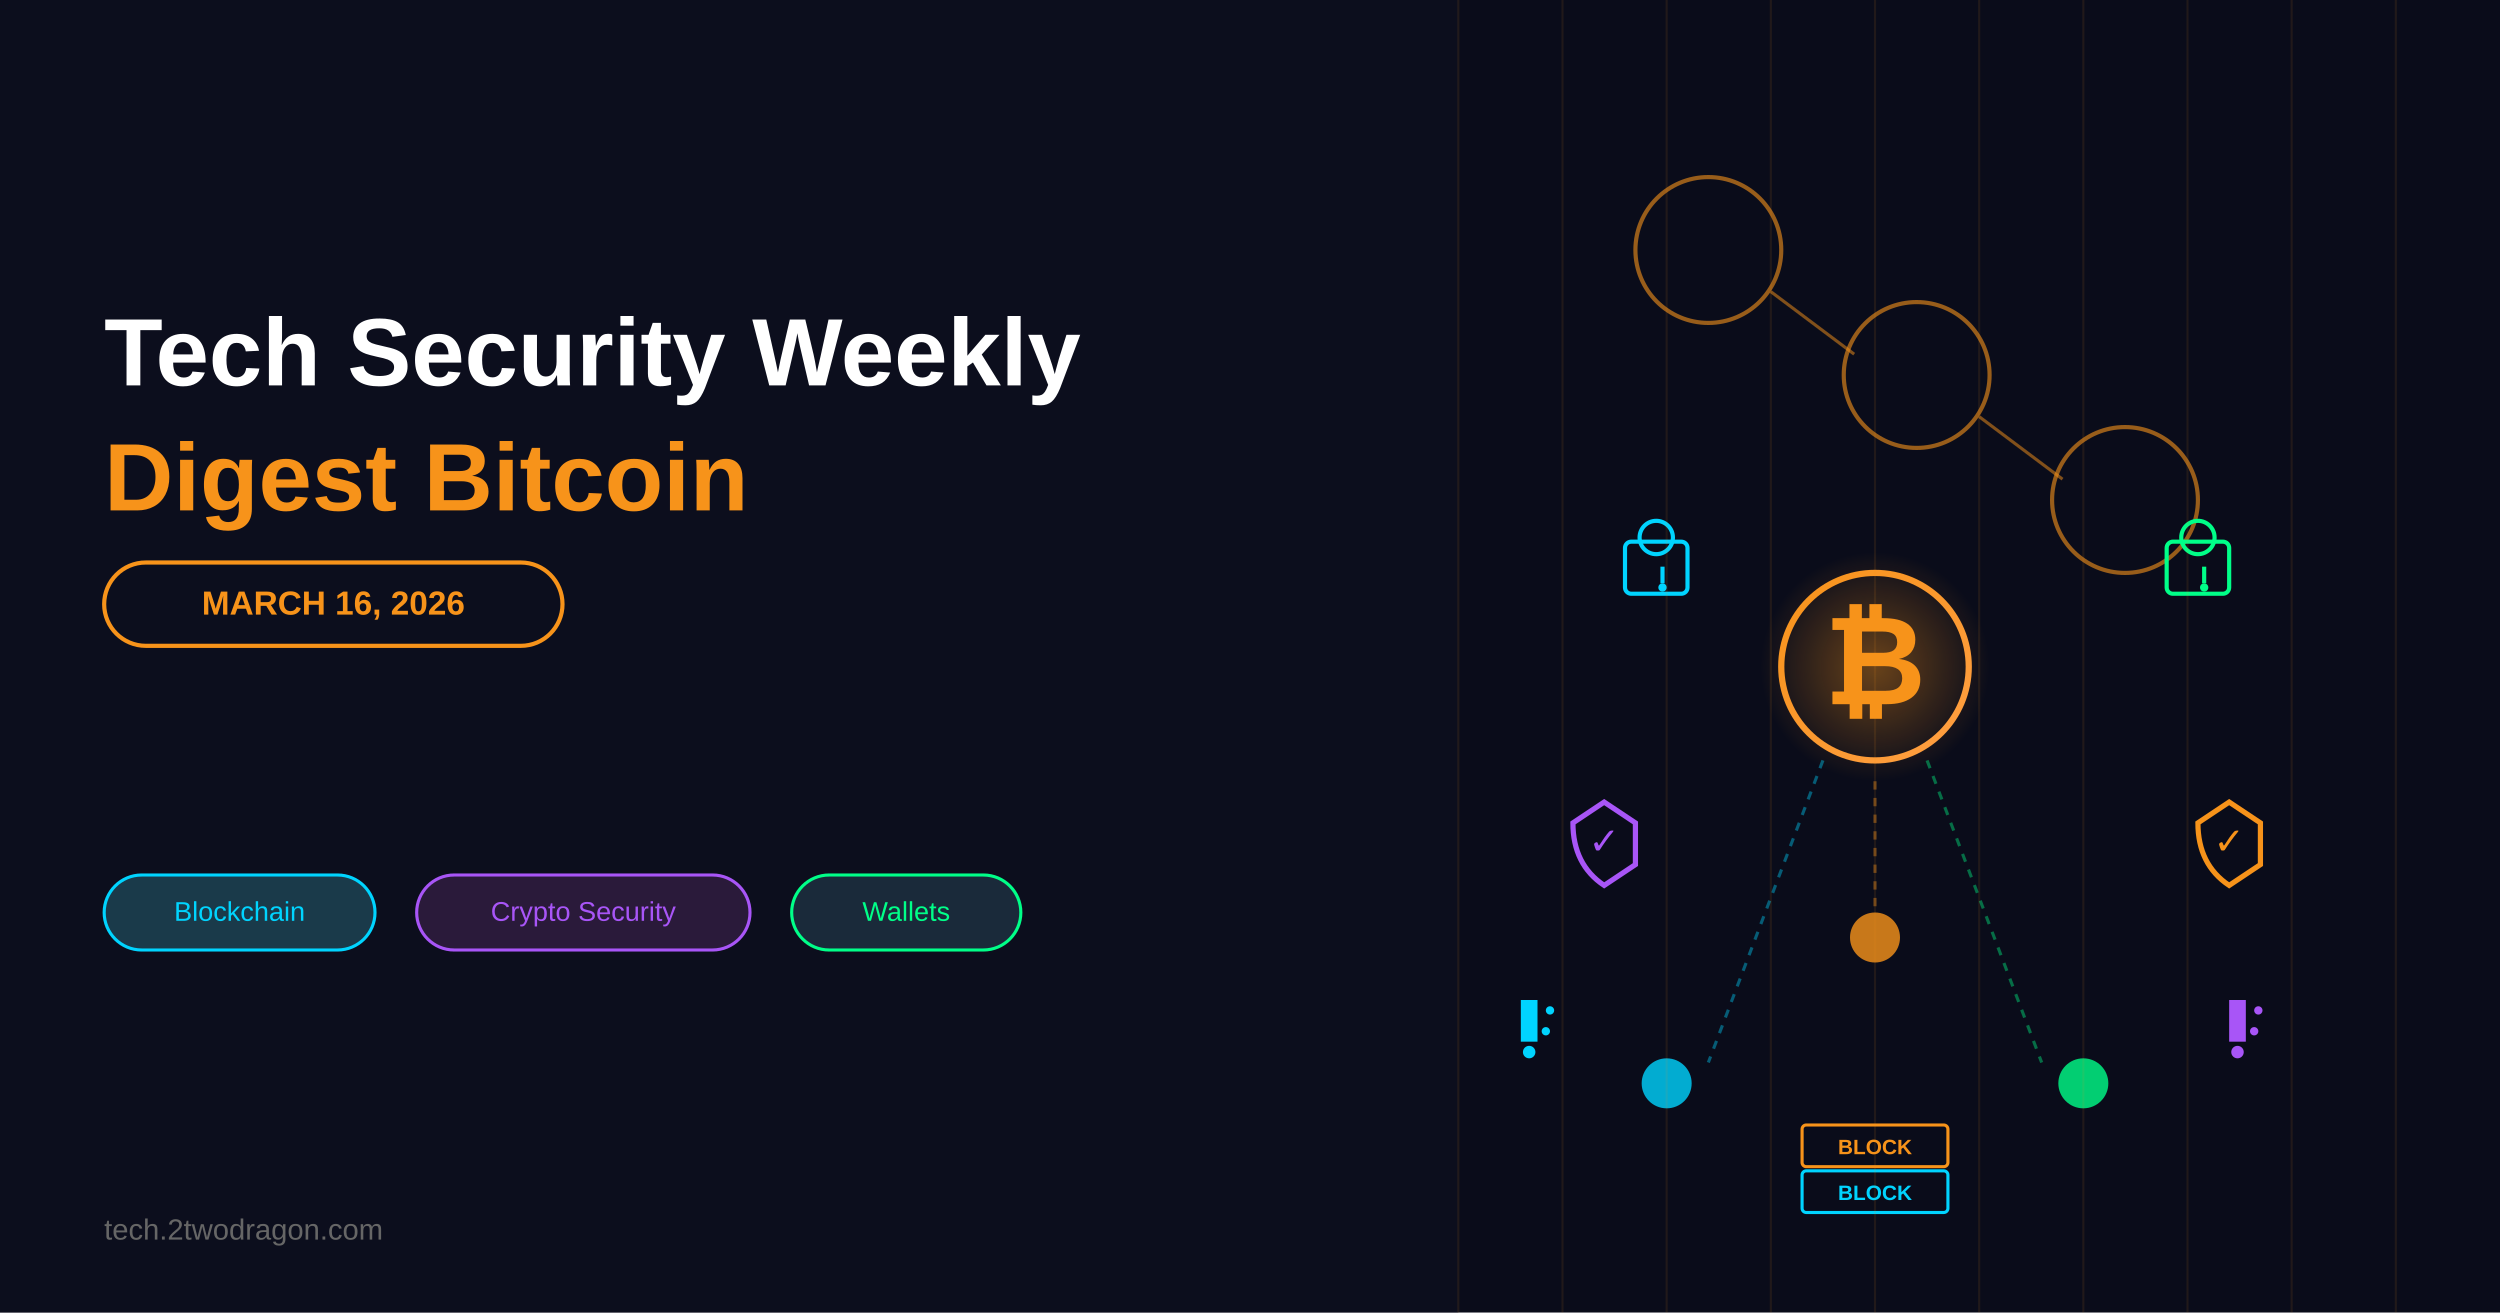
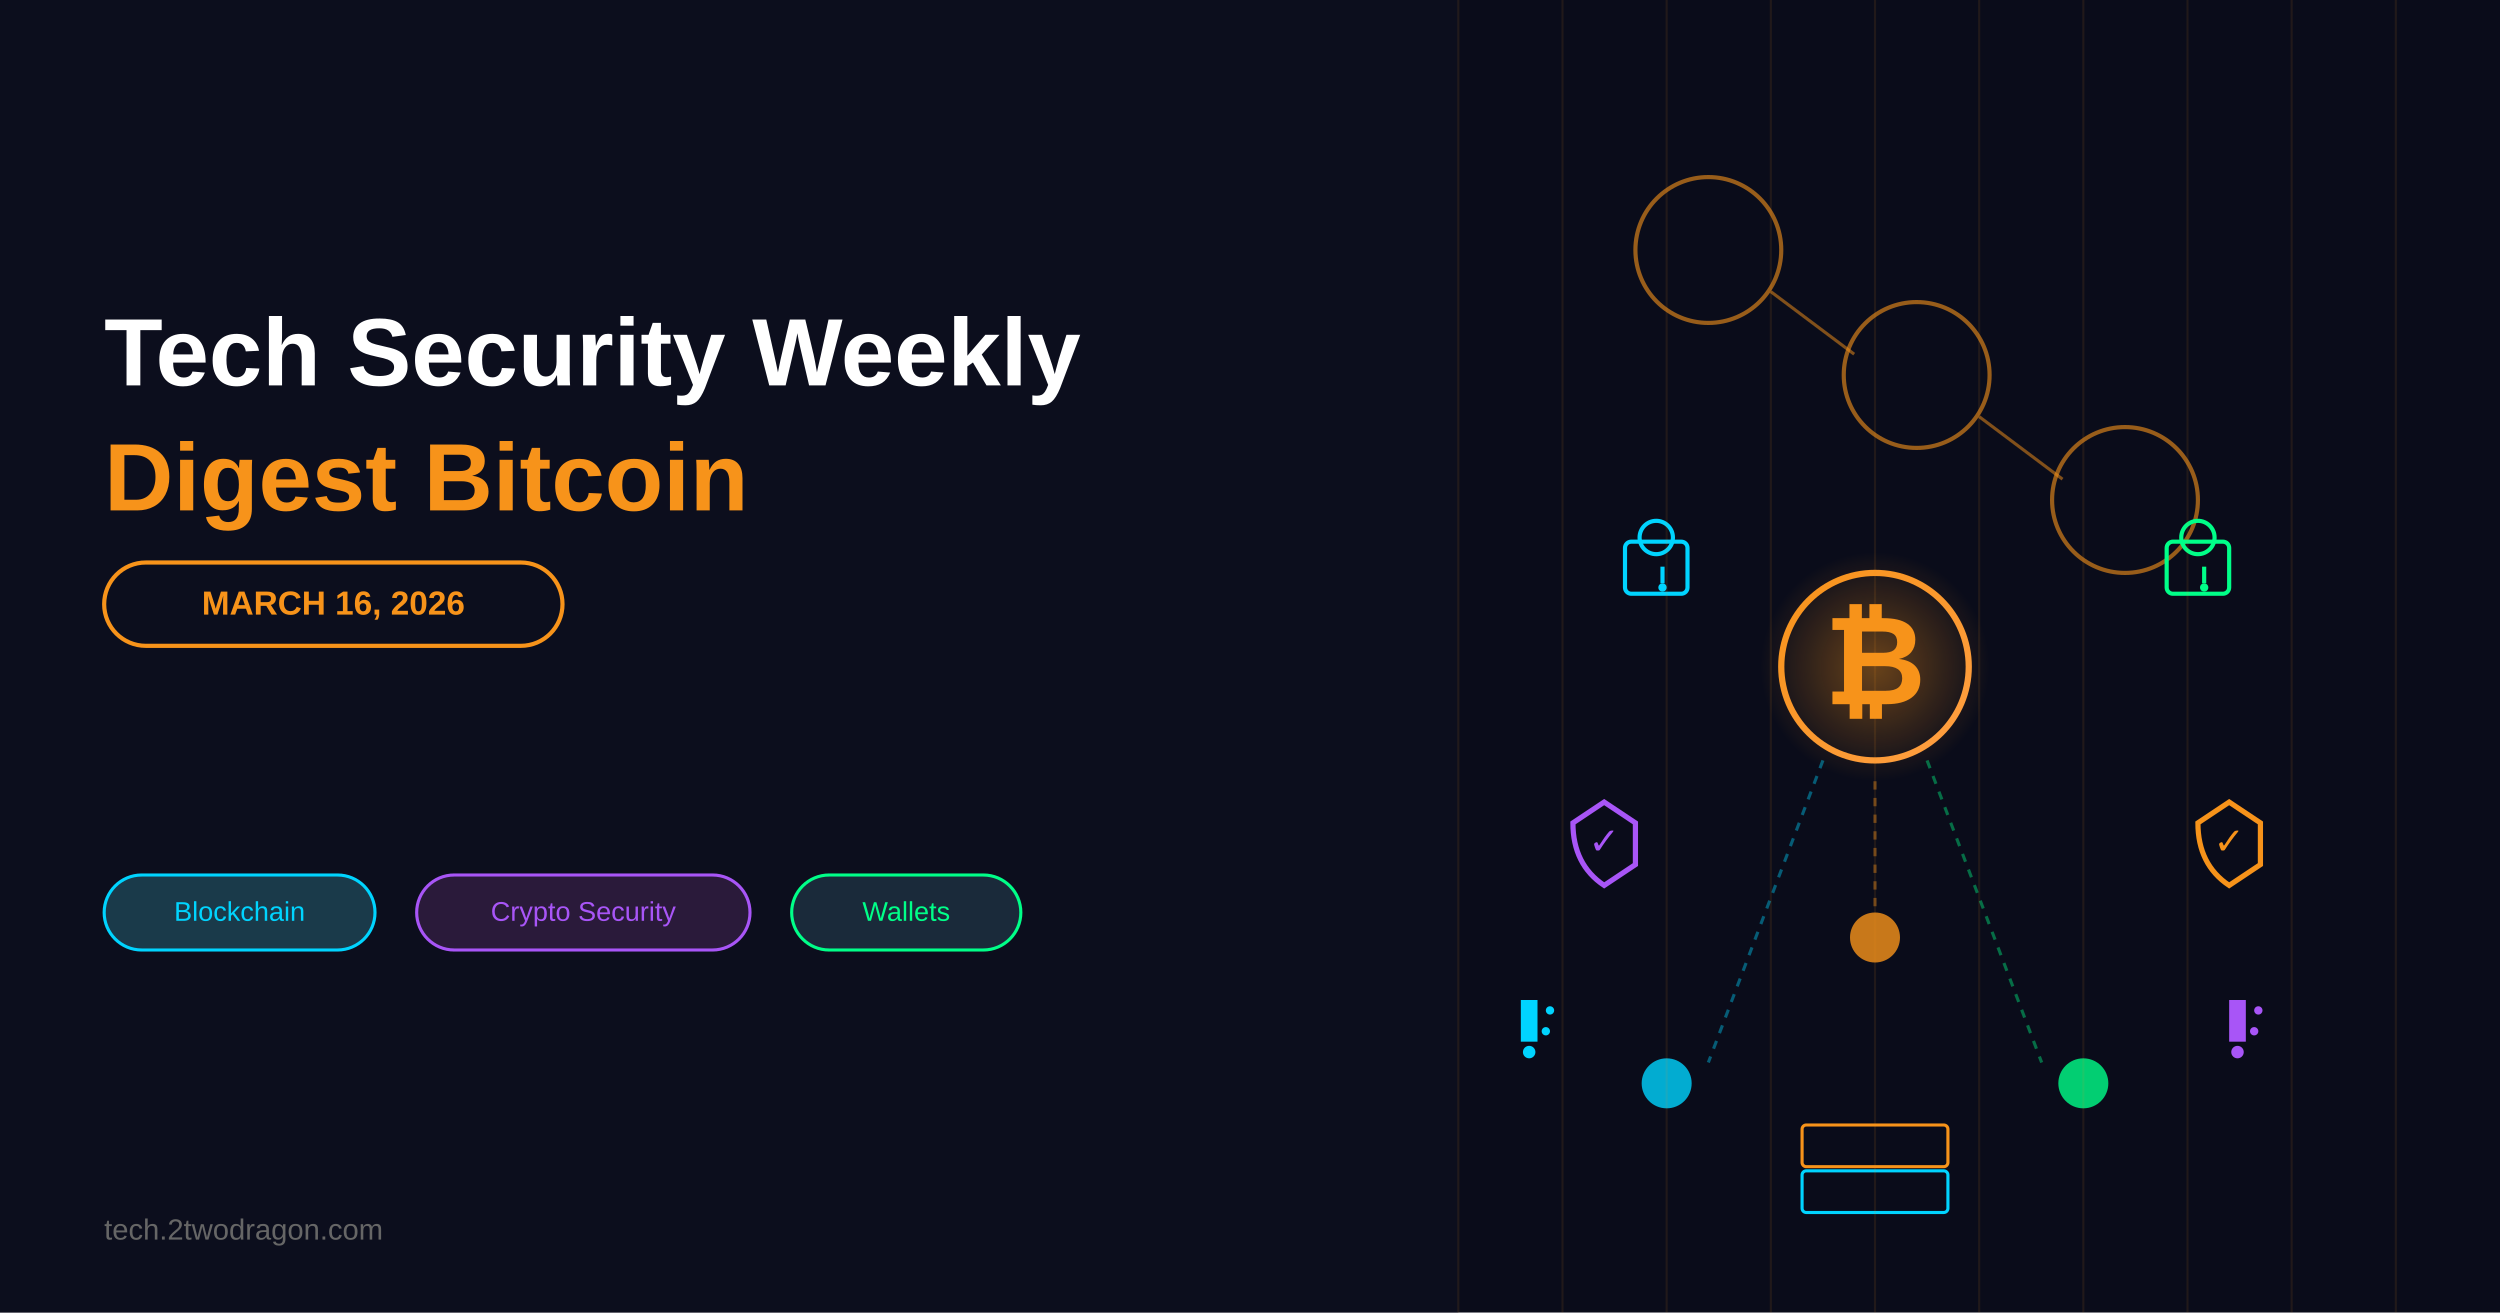
<svg xmlns="http://www.w3.org/2000/svg" viewBox="0 0 1200 630" width="None" height="None">
  <rect width="1200" height="630" fill="#0a0c1a" />
  <defs>
    <linearGradient id="grad1" x1="0%" y1="0%" x2="100%" y2="100%">
      <stop offset="0%" style="stop-color:#1a1f3a;stop-opacity:0.3" />
      <stop offset="100%" style="stop-color:#0a0c1a;stop-opacity:0" />
    </linearGradient>
    <linearGradient id="bitcoinGold" x1="0%" y1="0%" x2="100%" y2="100%">
      <stop offset="0%" style="stop-color:#f7931a;stop-opacity:1" />
      <stop offset="100%" style="stop-color:#ff9f43;stop-opacity:1" />
    </linearGradient>
    <radialGradient id="glow1" cx="50%" cy="50%" r="50%">
      <stop offset="0%" style="stop-color:#f7931a;stop-opacity:0.4" />
      <stop offset="100%" style="stop-color:#f7931a;stop-opacity:0" />
    </radialGradient>
  </defs>
  <rect x="0" y="0" width="700" height="630" fill="#0d0f1f" opacity="0.5" />
  <text x="50" y="185" font-family="Arial, sans-serif" font-size="46" font-weight="bold" fill="white">
    Tech Security Weekly
  </text>
  <text x="50" y="245" font-family="Arial, sans-serif" font-size="46" font-weight="bold" fill="#f7931a">
    Digest Bitcoin
  </text>
  <rect x="50" y="270" width="220" height="40" rx="20" fill="none" stroke="#f7931a" stroke-width="2" />
  <text x="160" y="295" font-family="Arial, sans-serif" font-size="16" font-weight="bold" fill="#f7931a" text-anchor="middle">
    MARCH 16, 2026
  </text>
  <g>
    <rect x="50" y="420" width="130" height="36" rx="18" fill="#1a3a4a" stroke="#00d4ff" stroke-width="1.5" />
    <text x="115" y="442" font-family="Arial, sans-serif" font-size="13" fill="#00d4ff" text-anchor="middle" font-weight="500">
      Blockchain
    </text>
    <rect x="200" y="420" width="160" height="36" rx="18" fill="#2a1a3a" stroke="#a855f7" stroke-width="1.5" />
    <text x="280" y="442" font-family="Arial, sans-serif" font-size="13" fill="#a855f7" text-anchor="middle" font-weight="500">
      Crypto Security
    </text>
    <rect x="380" y="420" width="110" height="36" rx="18" fill="#1a2a3a" stroke="#00ff88" stroke-width="1.5" />
    <text x="435" y="442" font-family="Arial, sans-serif" font-size="13" fill="#00ff88" text-anchor="middle" font-weight="500">
      Wallets
    </text>
  </g>
  <text x="50" y="595" font-family="Arial, sans-serif" font-size="14" fill="#666" font-weight="500">
    tech.2twodragon.com
  </text>
  <circle cx="820" cy="120" r="35" fill="none" stroke="#f7931a" stroke-width="2" opacity="0.6" />
  <circle cx="920" cy="180" r="35" fill="none" stroke="#f7931a" stroke-width="2" opacity="0.6" />
  <circle cx="1020" cy="240" r="35" fill="none" stroke="#f7931a" stroke-width="2" opacity="0.6" />
  <line x1="850" y1="140" x2="890" y2="170" stroke="#f7931a" stroke-width="1.5" opacity="0.5" />
  <line x1="950" y1="200" x2="990" y2="230" stroke="#f7931a" stroke-width="1.5" opacity="0.5" />
  <circle cx="900" cy="320" r="55" fill="url(#glow1)" />
  <g transform="translate(900, 320)">
    <circle cx="0" cy="0" r="45" fill="none" stroke="url(#bitcoinGold)" stroke-width="3" />
    <text x="0" y="18" font-family="Arial, sans-serif" font-size="60" font-weight="bold" fill="#f7931a" text-anchor="middle">
      ₿
    </text>
  </g>
  <g transform="translate(780, 250)">
    <rect x="0" y="10" width="30" height="25" rx="3" fill="none" stroke="#00d4ff" stroke-width="2" />
    <circle cx="15" cy="8" r="8" fill="none" stroke="#00d4ff" stroke-width="2" />
    <line x1="18" y1="22" x2="18" y2="30" stroke="#00d4ff" stroke-width="2" />
    <circle cx="18" cy="32" r="2" fill="#00d4ff" />
  </g>
  <g transform="translate(1040, 250)">
    <rect x="0" y="10" width="30" height="25" rx="3" fill="none" stroke="#00ff88" stroke-width="2" />
    <circle cx="15" cy="8" r="8" fill="none" stroke="#00ff88" stroke-width="2" />
    <line x1="18" y1="22" x2="18" y2="30" stroke="#00ff88" stroke-width="2" />
    <circle cx="18" cy="32" r="2" fill="#00ff88" />
  </g>
  <g transform="translate(750, 380)">
    <path d="M 20 5 L 35 15 L 35 35 Q 20 45 20 45 Q 5 35 5 15 Z" fill="none" stroke="#a855f7" stroke-width="2.5" />
    <text x="20" y="30" font-family="Arial, sans-serif" font-size="18" font-weight="bold" fill="#a855f7" text-anchor="middle">
      ✓
    </text>
  </g>
  <g transform="translate(1050, 380)">
    <path d="M 20 5 L 35 15 L 35 35 Q 20 45 20 45 Q 5 35 5 15 Z" fill="none" stroke="#f7931a" stroke-width="2.5" />
    <text x="20" y="30" font-family="Arial, sans-serif" font-size="18" font-weight="bold" fill="#f7931a" text-anchor="middle">
      ✓
    </text>
  </g>
  <circle cx="900" cy="450" r="12" fill="#f7931a" opacity="0.8" />
  <line x1="900" y1="375" x2="900" y2="438" stroke="#f7931a" stroke-width="1.5" opacity="0.4" stroke-dasharray="4,4" />
  <circle cx="800" cy="520" r="12" fill="#00d4ff" opacity="0.8" />
  <line x1="875" y1="365" x2="820" y2="510" stroke="#00d4ff" stroke-width="1.5" opacity="0.4" stroke-dasharray="4,4" />
  <circle cx="1000" cy="520" r="12" fill="#00ff88" opacity="0.8" />
  <line x1="925" y1="365" x2="980" y2="510" stroke="#00ff88" stroke-width="1.5" opacity="0.4" stroke-dasharray="4,4" />
  <g transform="translate(730, 480)">
    <rect x="0" y="0" width="8" height="20" fill="#00d4ff" />
    <circle cx="4" cy="25" r="3" fill="#00d4ff" />
    <circle cx="12" cy="15" r="2" fill="#00d4ff" />
    <circle cx="14" cy="5" r="2" fill="#00d4ff" />
  </g>
  <g transform="translate(1070, 480)">
    <rect x="0" y="0" width="8" height="20" fill="#a855f7" />
    <circle cx="4" cy="25" r="3" fill="#a855f7" />
    <circle cx="12" cy="15" r="2" fill="#a855f7" />
    <circle cx="14" cy="5" r="2" fill="#a855f7" />
  </g>
  <g transform="translate(900, 540)">
    <rect x="-35" y="0" width="70" height="20" rx="2" fill="none" stroke="#f7931a" stroke-width="1.5" />
-     <text x="0" y="14" font-family="Arial, sans-serif" font-size="10" fill="#f7931a" text-anchor="middle" font-weight="bold">
-       BLOCK
-     </text>
    <rect x="-35" y="22" width="70" height="20" rx="2" fill="none" stroke="#00d4ff" stroke-width="1.5" />
-     <text x="0" y="36" font-family="Arial, sans-serif" font-size="10" fill="#00d4ff" text-anchor="middle" font-weight="bold">
-       BLOCK
-     </text>
  </g>
  <g opacity="0.1">
    <line x1="700" y1="0" x2="700" y2="630" stroke="#f7931a" stroke-width="1" />
    <line x1="750" y1="0" x2="750" y2="630" stroke="#f7931a" stroke-width="1" />
    <line x1="800" y1="0" x2="800" y2="630" stroke="#f7931a" stroke-width="1" />
    <line x1="850" y1="0" x2="850" y2="630" stroke="#f7931a" stroke-width="1" />
    <line x1="900" y1="0" x2="900" y2="630" stroke="#f7931a" stroke-width="1" />
    <line x1="950" y1="0" x2="950" y2="630" stroke="#f7931a" stroke-width="1" />
    <line x1="1000" y1="0" x2="1000" y2="630" stroke="#f7931a" stroke-width="1" />
    <line x1="1050" y1="0" x2="1050" y2="630" stroke="#f7931a" stroke-width="1" />
    <line x1="1100" y1="0" x2="1100" y2="630" stroke="#f7931a" stroke-width="1" />
    <line x1="1150" y1="0" x2="1150" y2="630" stroke="#f7931a" stroke-width="1" />
  </g>
</svg>
